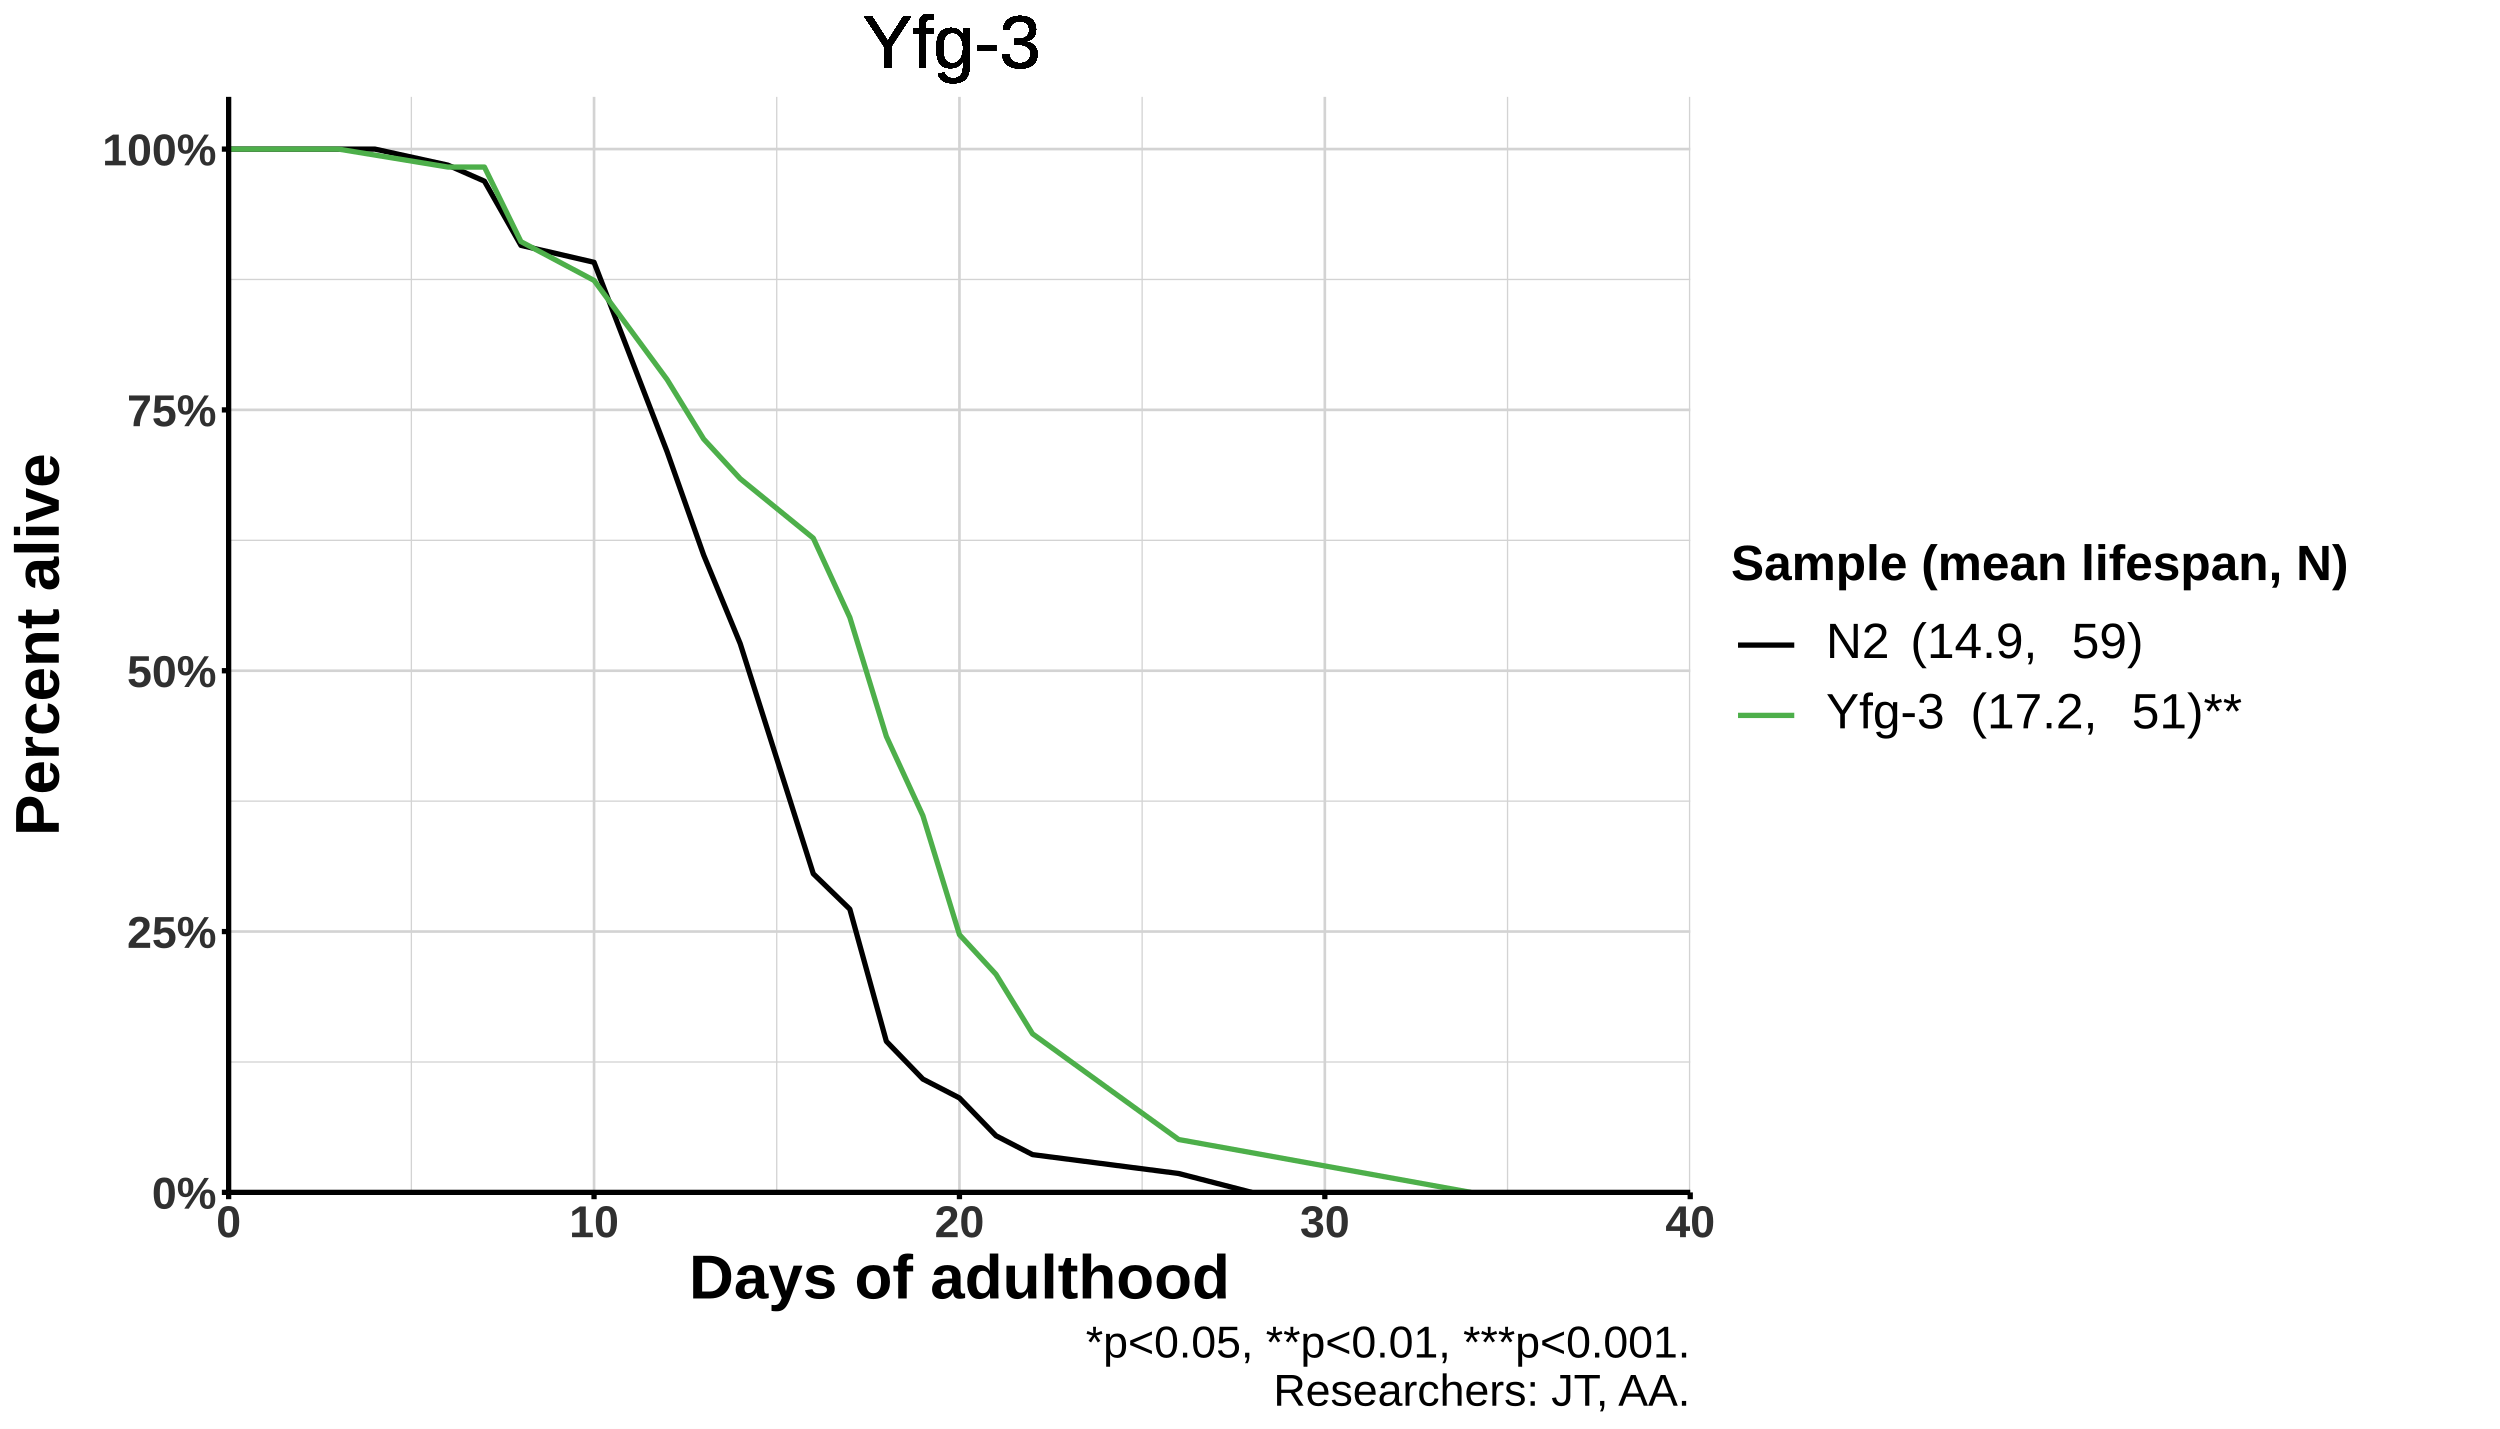
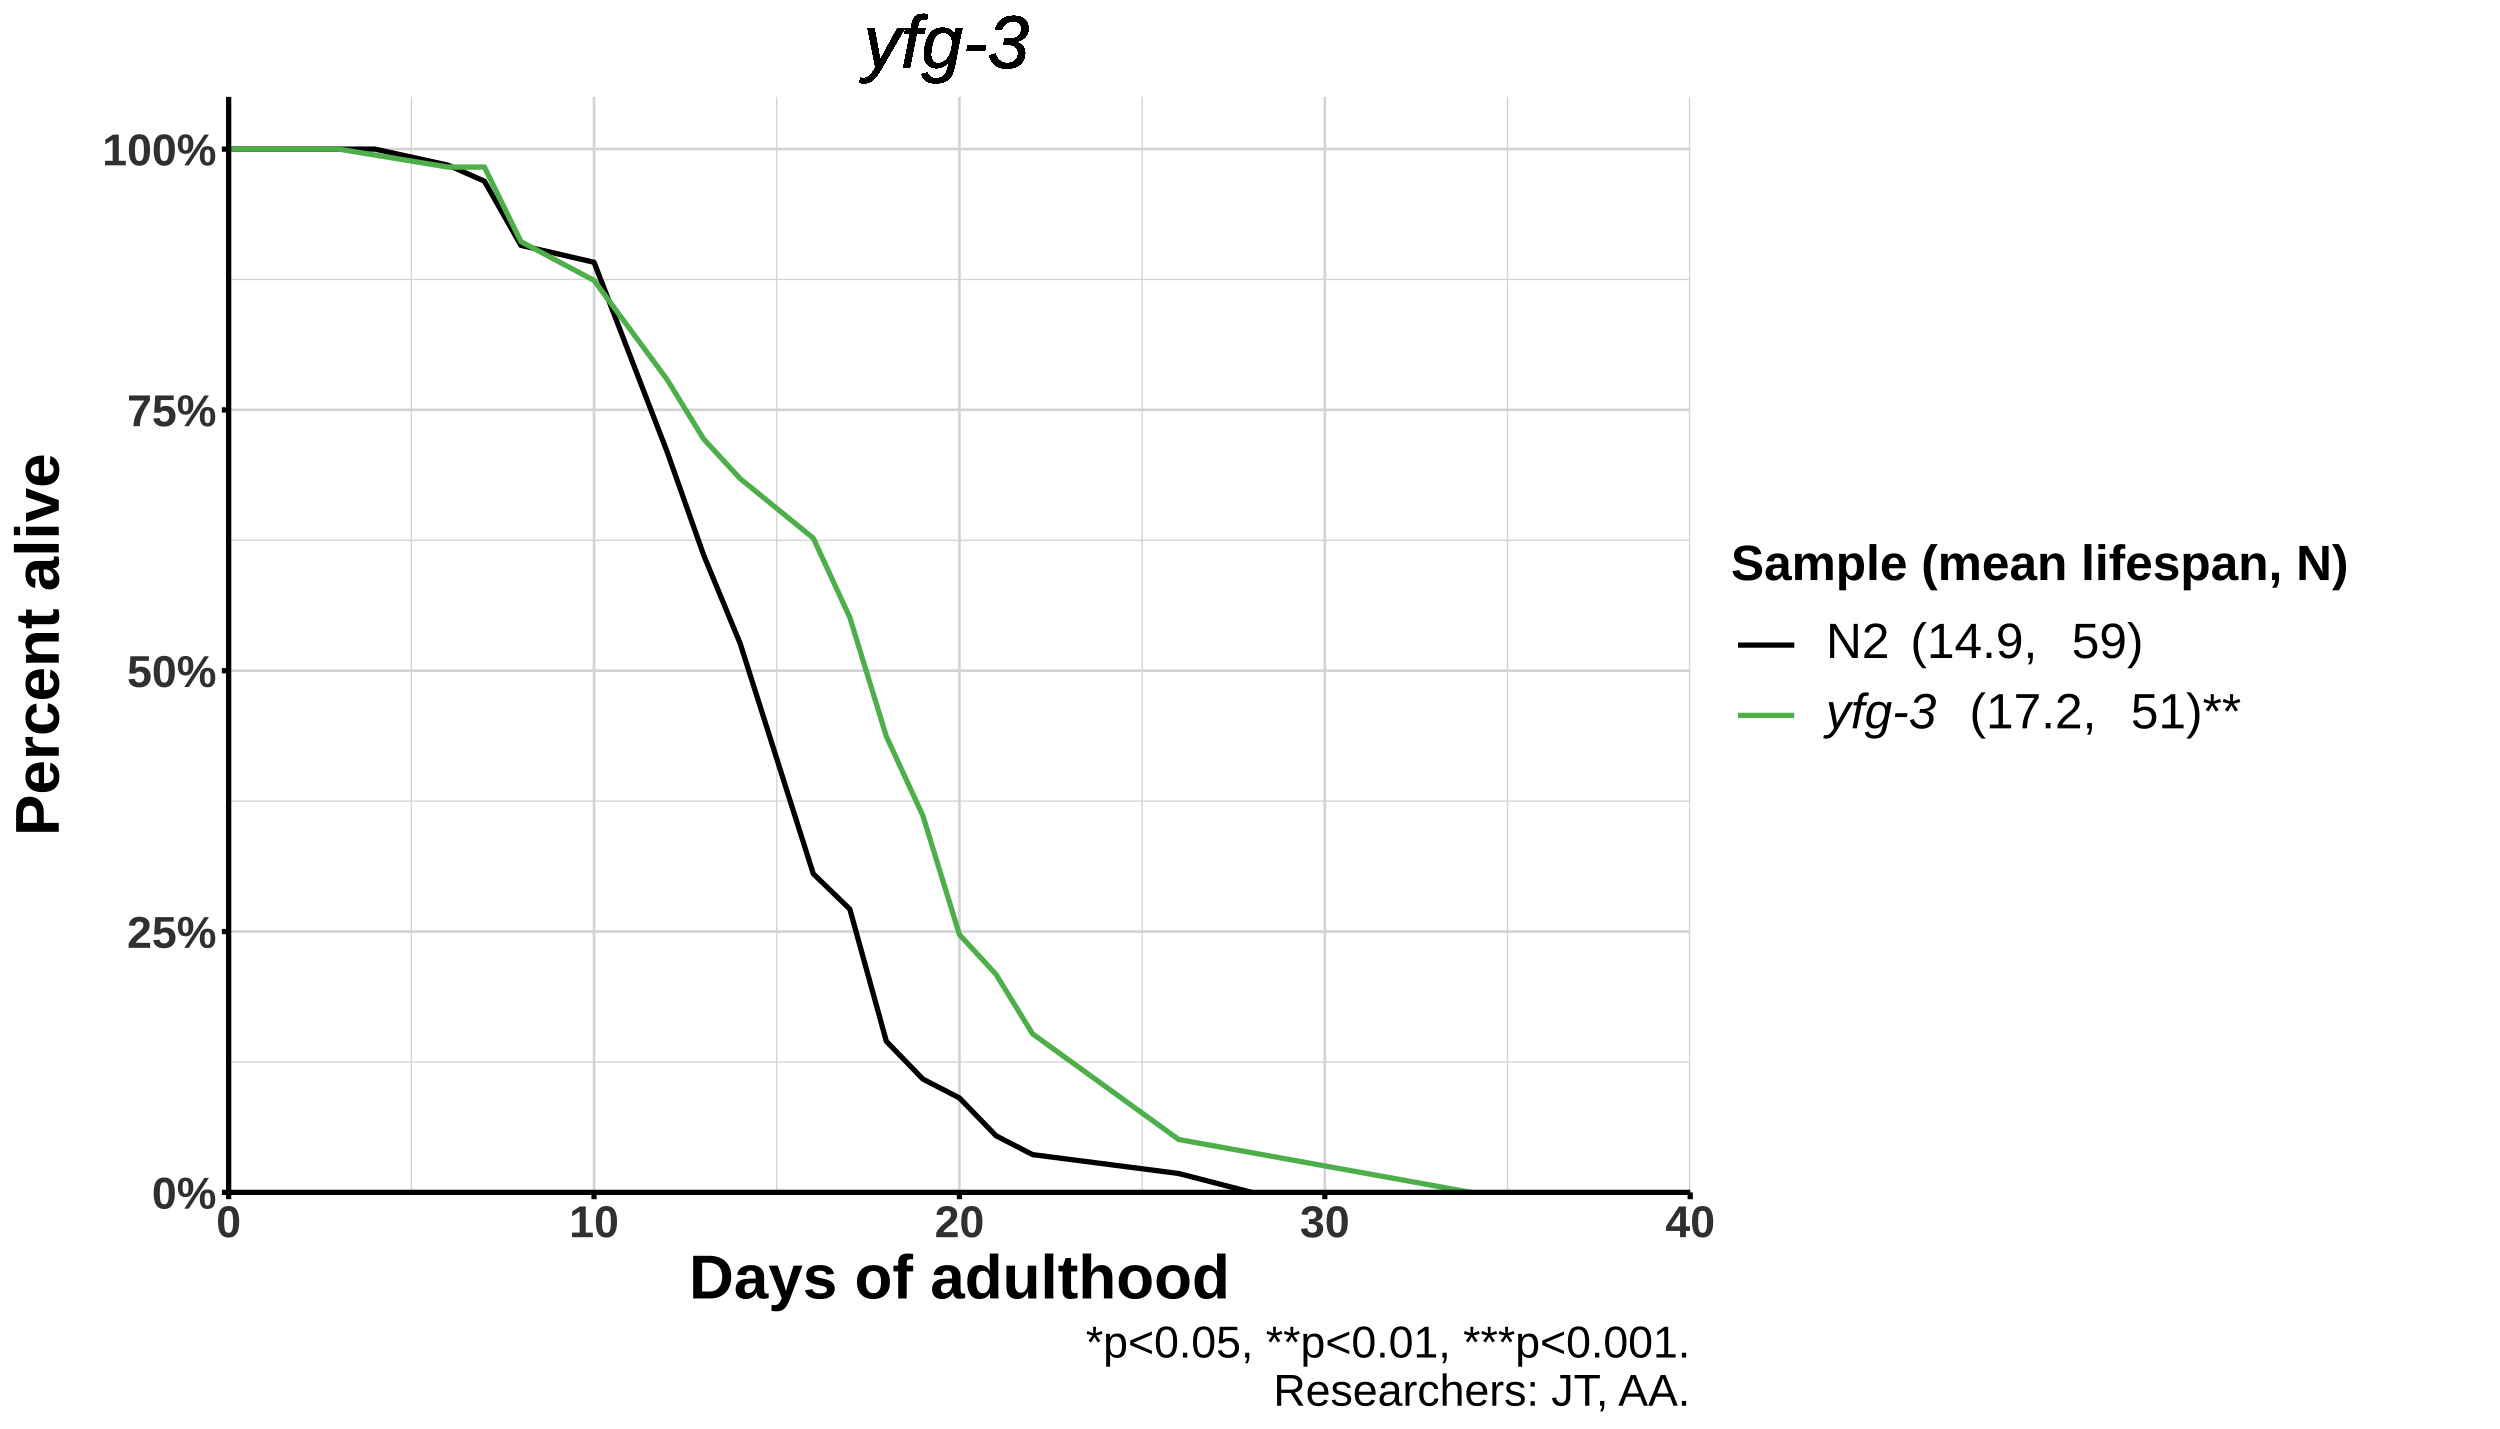
<svg xmlns="http://www.w3.org/2000/svg" class="svglite" width="1008.00pt" height="576.00pt" viewBox="0 0 1008.00 576.00">
  <defs>
    <style type="text/css">
    .svglite line, .svglite polyline, .svglite polygon, .svglite path, .svglite rect, .svglite circle {
      fill: none;
      stroke: #000000;
      stroke-linecap: round;
      stroke-linejoin: round;
      stroke-miterlimit: 10.00;
    }
    .svglite text {
      white-space: pre;
    }
  </style>
  </defs>
  <rect width="100%" height="100%" style="stroke: none; fill: #FFFFFF;" />
  <defs>
    <clipPath id="cpMC4wMHwxMDA4LjAwfDAuMDB8NTc2LjAw">
      <rect x="0.00" y="0.00" width="1008.00" height="576.00" />
    </clipPath>
  </defs>
  <g clip-path="url(#cpMC4wMHwxMDA4LjAwfDAuMDB8NTc2LjAw)">
    <rect x="0.00" y="0.00" width="1008.00" height="576.00" style="stroke-width: 1.07; stroke: #FFFFFF; fill: #FFFFFF;" />
  </g>
  <defs>
    <clipPath id="cpOTIuMTl8NjgxLjUwfDM5LjA3fDQ4MC43Nw==">
      <rect x="92.19" y="39.07" width="589.31" height="441.69" />
    </clipPath>
  </defs>
  <g clip-path="url(#cpOTIuMTl8NjgxLjUwfDM5LjA3fDQ4MC43Nw==)">
    <polyline points="92.19,428.19 681.50,428.19 " style="stroke-width: 0.53; stroke: #D3D3D3; stroke-linecap: butt;" />
    <polyline points="92.19,323.02 681.50,323.02 " style="stroke-width: 0.53; stroke: #D3D3D3; stroke-linecap: butt;" />
    <polyline points="92.19,217.86 681.50,217.86 " style="stroke-width: 0.53; stroke: #D3D3D3; stroke-linecap: butt;" />
    <polyline points="92.19,112.69 681.50,112.69 " style="stroke-width: 0.53; stroke: #D3D3D3; stroke-linecap: butt;" />
    <polyline points="165.86,480.77 165.86,39.07 " style="stroke-width: 0.53; stroke: #D3D3D3; stroke-linecap: butt;" />
    <polyline points="313.18,480.77 313.18,39.07 " style="stroke-width: 0.53; stroke: #D3D3D3; stroke-linecap: butt;" />
    <polyline points="460.51,480.77 460.51,39.07 " style="stroke-width: 0.53; stroke: #D3D3D3; stroke-linecap: butt;" />
    <polyline points="607.84,480.77 607.84,39.07 " style="stroke-width: 0.53; stroke: #D3D3D3; stroke-linecap: butt;" />
    <polyline points="92.19,480.77 681.50,480.77 " style="stroke-width: 1.07; stroke: #D3D3D3; stroke-linecap: butt;" />
    <polyline points="92.19,375.60 681.50,375.60 " style="stroke-width: 1.07; stroke: #D3D3D3; stroke-linecap: butt;" />
    <polyline points="92.19,270.44 681.50,270.44 " style="stroke-width: 1.07; stroke: #D3D3D3; stroke-linecap: butt;" />
    <polyline points="92.19,165.27 681.50,165.27 " style="stroke-width: 1.07; stroke: #D3D3D3; stroke-linecap: butt;" />
    <polyline points="92.19,60.11 681.50,60.11 " style="stroke-width: 1.07; stroke: #D3D3D3; stroke-linecap: butt;" />
    <polyline points="92.19,480.77 92.19,39.07 " style="stroke-width: 1.07; stroke: #D3D3D3; stroke-linecap: butt;" />
    <polyline points="239.52,480.77 239.52,39.07 " style="stroke-width: 1.07; stroke: #D3D3D3; stroke-linecap: butt;" />
    <polyline points="386.85,480.77 386.85,39.07 " style="stroke-width: 1.07; stroke: #D3D3D3; stroke-linecap: butt;" />
    <polyline points="534.17,480.77 534.17,39.07 " style="stroke-width: 1.07; stroke: #D3D3D3; stroke-linecap: butt;" />
    <polyline points="681.50,480.77 681.50,39.07 " style="stroke-width: 1.07; stroke: #D3D3D3; stroke-linecap: butt;" />
    <polyline points="92.19,60.11 151.12,60.11 180.59,66.58 195.32,73.05 210.05,98.94 239.52,105.76 268.98,182.15 283.72,223.82 298.45,259.50 327.92,352.29 342.65,366.57 357.38,419.86 372.11,435.09 386.85,442.70 401.58,457.93 416.31,465.54 475.24,473.16 504.71,480.77 " style="stroke-width: 2.13; stroke-linecap: butt;" />
    <polyline points="92.19,60.11 136.39,60.11 180.59,67.36 195.32,67.36 210.05,97.43 239.52,113.07 268.98,153.04 283.72,177.02 298.45,193.01 327.92,216.99 342.65,248.96 357.38,296.92 372.11,328.89 386.85,376.86 401.58,392.84 416.31,416.82 431.04,427.48 445.78,438.14 460.51,448.80 475.24,459.45 593.10,480.77 " style="stroke-width: 2.13; stroke: #4DAF4A; stroke-linecap: butt;" />
  </g>
  <g clip-path="url(#cpMC4wMHwxMDA4LjAwfDAuMDB8NTc2LjAw)">
    <polyline points="92.19,480.77 92.19,39.07 " style="stroke-width: 2.13; stroke-linecap: butt;" />
    <text x="87.26" y="487.33" text-anchor="end" style="font-size: 18.00px; font-weight: bold;fill: #303030; font-family: &quot;Arial&quot;;">0%</text>
    <text x="87.26" y="382.17" text-anchor="end" style="font-size: 18.00px; font-weight: bold;fill: #303030; font-family: &quot;Arial&quot;;">25%</text>
    <text x="87.26" y="277.00" text-anchor="end" style="font-size: 18.00px; font-weight: bold;fill: #303030; font-family: &quot;Arial&quot;;">50%</text>
    <text x="87.26" y="171.84" text-anchor="end" style="font-size: 18.00px; font-weight: bold;fill: #303030; font-family: &quot;Arial&quot;;">75%</text>
    <text x="87.26" y="66.67" text-anchor="end" style="font-size: 18.00px; font-weight: bold;fill: #303030; font-family: &quot;Arial&quot;;">100%</text>
    <polyline points="89.45,480.77 92.19,480.77 " style="stroke-width: 2.13; stroke-linecap: butt;" />
    <polyline points="89.45,375.60 92.19,375.60 " style="stroke-width: 2.13; stroke-linecap: butt;" />
    <polyline points="89.45,270.44 92.19,270.44 " style="stroke-width: 2.13; stroke-linecap: butt;" />
    <polyline points="89.45,165.27 92.19,165.27 " style="stroke-width: 2.13; stroke-linecap: butt;" />
    <polyline points="89.45,60.11 92.19,60.11 " style="stroke-width: 2.13; stroke-linecap: butt;" />
    <polyline points="92.19,480.77 681.50,480.77 " style="stroke-width: 2.13; stroke-linecap: butt;" />
    <polyline points="92.19,483.51 92.19,480.77 " style="stroke-width: 2.13; stroke-linecap: butt;" />
    <polyline points="239.52,483.51 239.52,480.77 " style="stroke-width: 2.13; stroke-linecap: butt;" />
    <polyline points="386.85,483.51 386.85,480.77 " style="stroke-width: 2.13; stroke-linecap: butt;" />
    <polyline points="534.17,483.51 534.17,480.77 " style="stroke-width: 2.13; stroke-linecap: butt;" />
    <polyline points="681.50,483.51 681.50,480.77 " style="stroke-width: 2.13; stroke-linecap: butt;" />
    <text x="92.19" y="498.83" text-anchor="middle" style="font-size: 18.00px; font-weight: bold;fill: #303030; font-family: &quot;Arial&quot;;">0</text>
    <text x="239.52" y="498.83" text-anchor="middle" style="font-size: 18.00px; font-weight: bold;fill: #303030; font-family: &quot;Arial&quot;;">10</text>
    <text x="386.85" y="498.83" text-anchor="middle" style="font-size: 18.00px; font-weight: bold;fill: #303030; font-family: &quot;Arial&quot;;">20</text>
    <text x="534.17" y="498.83" text-anchor="middle" style="font-size: 18.00px; font-weight: bold;fill: #303030; font-family: &quot;Arial&quot;;">30</text>
    <text x="681.50" y="498.83" text-anchor="middle" style="font-size: 18.00px; font-weight: bold;fill: #303030; font-family: &quot;Arial&quot;;">40</text>
    <text x="386.85" y="523.53" text-anchor="middle" style="font-size: 25.00px; font-weight: bold; font-family: &quot;Arial&quot;;">Days of adulthood</text>
    <text transform="translate(23.70,259.92) rotate(-90)" text-anchor="middle" style="font-size: 25.00px; font-weight: bold; font-family: &quot;Arial&quot;;">Percent alive</text>
    <text x="697.94" y="233.88" style="font-size: 20.00px; font-weight: bold; font-family: &quot;Arial&quot;;">Sample (mean lifespan, N)</text>
    <rect x="697.94" y="245.93" width="28.35" height="28.35" style="stroke-width: 1.07; stroke: none;" />
    <line x1="700.77" y1="260.10" x2="723.45" y2="260.10" style="stroke-width: 2.13; stroke-linecap: butt;" />
    <rect x="697.94" y="274.27" width="28.35" height="28.35" style="stroke-width: 1.07; stroke: none;" />
    <line x1="700.77" y1="288.45" x2="723.45" y2="288.45" style="stroke-width: 2.13; stroke: #4DAF4A; stroke-linecap: butt;" />
    <text x="736.25" y="265.31" style="font-size: 20.00px; font-family: &quot;Arial&quot;;">N2</text>
    <text x="770.29" y="265.31" style="font-size: 20.00px; font-family: &quot;Arial&quot;;">(14.9,</text>
    <text x="835.33" y="265.31" style="font-size: 20.00px; font-family: &quot;Arial&quot;;">59)</text>
-     <text x="736.25" y="293.66" style="font-size: 20.00px; font-family: &quot;Arial&quot;;">Yfg-3</text>
-     <text x="794.50" y="293.66" style="font-size: 20.00px; font-family: &quot;Arial&quot;;">(17.2,</text>
-     <text x="859.54" y="293.66" style="font-size: 20.00px; font-family: &quot;Arial&quot;;">51)**</text>
-     <text x="347.92" y="27.35" style="font-size: 30.00px; font-family: &quot;Arial&quot;;">Yfg-3</text>
-     <text x="347.92" y="27.35" style="font-size: 30.00px; font-family: &quot;Arial&quot;;">Yfg-3</text>
-     <text x="347.92" y="27.35" style="font-size: 30.00px; font-family: &quot;Arial&quot;;">Yfg-3</text>
-     <text x="347.92" y="27.35" style="font-size: 30.00px; font-family: &quot;Arial&quot;;">Yfg-3</text>
-     <text x="347.92" y="27.35" style="font-size: 30.00px; font-family: &quot;Arial&quot;;">Yfg-3</text>
-     <text x="347.92" y="27.35" style="font-size: 30.00px; font-family: &quot;Arial&quot;;">Yfg-3</text>
-     <text x="347.92" y="27.35" style="font-size: 30.00px; font-family: &quot;Arial&quot;;">Yfg-3</text>
-     <text x="347.92" y="27.35" style="font-size: 30.00px; font-family: &quot;Arial&quot;;">Yfg-3</text>
-     <text x="347.92" y="27.35" style="font-size: 30.00px; font-family: &quot;Arial&quot;;">Yfg-3</text>
-     <text x="347.92" y="27.35" style="font-size: 30.00px; font-family: &quot;Arial&quot;;">Yfg-3</text>
-     <text x="347.92" y="27.35" style="font-size: 30.00px; font-family: &quot;Arial&quot;;">Yfg-3</text>
-     <text x="347.92" y="27.35" style="font-size: 30.00px; font-family: &quot;Arial&quot;;">Yfg-3</text>
-     <text x="347.92" y="27.35" style="font-size: 30.00px; font-family: &quot;Arial&quot;;">Yfg-3</text>
-     <text x="347.92" y="27.35" style="font-size: 30.00px; font-family: &quot;Arial&quot;;">Yfg-3</text>
-     <text x="347.92" y="27.35" style="font-size: 30.00px; font-family: &quot;Arial&quot;;">Yfg-3</text>
-     <text x="347.92" y="27.35" style="font-size: 30.00px; font-family: &quot;Arial&quot;;">Yfg-3</text>
-     <text x="347.92" y="27.35" style="font-size: 30.00px; font-family: &quot;Arial&quot;;">Yfg-3</text>
-     <text x="347.92" y="27.35" style="font-size: 30.00px; font-family: &quot;Arial&quot;;">Yfg-3</text>
-     <text x="347.92" y="27.35" style="font-size: 30.00px; font-family: &quot;Arial&quot;;">Yfg-3</text>
-     <text x="347.92" y="27.35" style="font-size: 30.00px; font-family: &quot;Arial&quot;;">Yfg-3</text>
-     <text x="347.92" y="27.35" style="font-size: 30.00px; font-family: &quot;Arial&quot;;">Yfg-3</text>
-     <text x="347.92" y="27.35" style="font-size: 30.00px; font-family: &quot;Arial&quot;;">Yfg-3</text>
-     <text x="347.92" y="27.35" style="font-size: 30.00px; font-family: &quot;Arial&quot;;">Yfg-3</text>
-     <text x="347.92" y="27.35" style="font-size: 30.00px; font-family: &quot;Arial&quot;;">Yfg-3</text>
-     <text x="347.92" y="27.35" style="font-size: 30.00px; font-family: &quot;Arial&quot;;">Yfg-3</text>
-     <text x="347.92" y="27.35" style="font-size: 30.00px; font-family: &quot;Arial&quot;;">Yfg-3</text>
-     <text x="347.92" y="27.35" style="font-size: 30.00px; font-family: &quot;Arial&quot;;">Yfg-3</text>
-     <text x="347.92" y="27.35" style="font-size: 30.00px; font-family: &quot;Arial&quot;;">Yfg-3</text>
-     <text x="347.92" y="27.35" style="font-size: 30.00px; font-family: &quot;Arial&quot;;">Yfg-3</text>
-     <text x="347.92" y="27.35" style="font-size: 30.00px; font-family: &quot;Arial&quot;;">Yfg-3</text>
-     <text x="347.92" y="27.35" style="font-size: 30.00px; font-family: &quot;Arial&quot;;">Yfg-3</text>
-     <text x="347.92" y="27.35" style="font-size: 30.00px; font-family: &quot;Arial&quot;;">Yfg-3</text>
-     <text x="347.92" y="27.35" style="font-size: 30.00px; font-family: &quot;Arial&quot;;">Yfg-3</text>
-     <text x="347.92" y="27.35" style="font-size: 30.00px; font-family: &quot;Arial&quot;;">Yfg-3</text>
-     <text x="347.92" y="27.35" style="font-size: 30.00px; font-family: &quot;Arial&quot;;">Yfg-3</text>
-     <text x="347.92" y="27.35" style="font-size: 30.00px; font-family: &quot;Arial&quot;;">Yfg-3</text>
-     <text x="347.92" y="27.35" style="font-size: 30.00px; font-family: &quot;Arial&quot;;">Yfg-3</text>
-     <text x="347.92" y="27.35" style="font-size: 30.00px; font-family: &quot;Arial&quot;;">Yfg-3</text>
-     <text x="347.92" y="27.35" style="font-size: 30.00px; font-family: &quot;Arial&quot;;">Yfg-3</text>
-     <text x="347.92" y="27.35" style="font-size: 30.00px; font-family: &quot;Arial&quot;;">Yfg-3</text>
-     <text x="347.92" y="27.35" style="font-size: 30.00px; font-family: &quot;Arial&quot;;">Yfg-3</text>
-     <text x="347.92" y="27.35" style="font-size: 30.00px; font-family: &quot;Arial&quot;;">Yfg-3</text>
-     <text x="347.92" y="27.35" style="font-size: 30.00px; font-family: &quot;Arial&quot;;">Yfg-3</text>
-     <text x="347.92" y="27.35" style="font-size: 30.00px; font-family: &quot;Arial&quot;;">Yfg-3</text>
-     <text x="347.92" y="27.35" style="font-size: 30.00px; font-family: &quot;Arial&quot;;">Yfg-3</text>
-     <text x="347.92" y="27.35" style="font-size: 30.00px; font-family: &quot;Arial&quot;;">Yfg-3</text>
-     <text x="347.92" y="27.35" style="font-size: 30.00px; font-family: &quot;Arial&quot;;">Yfg-3</text>
-     <text x="347.92" y="27.35" style="font-size: 30.00px; font-family: &quot;Arial&quot;;">Yfg-3</text>
-     <text x="347.92" y="27.35" style="font-size: 30.00px; font-family: &quot;Arial&quot;;">Yfg-3</text>
-     <text x="347.92" y="27.35" style="font-size: 30.00px; font-family: &quot;Arial&quot;;">Yfg-3</text>
-     <text x="347.92" y="27.35" style="font-size: 30.00px; font-family: &quot;Arial&quot;;">Yfg-3</text>
-     <text x="347.92" y="27.35" style="font-size: 30.00px; font-family: &quot;Arial&quot;;">Yfg-3</text>
-     <text x="347.92" y="27.35" style="font-size: 30.00px; font-family: &quot;Arial&quot;;">Yfg-3</text>
-     <text x="347.92" y="27.35" style="font-size: 30.00px; font-family: &quot;Arial&quot;;">Yfg-3</text>
-     <text x="347.92" y="27.35" style="font-size: 30.00px; font-family: &quot;Arial&quot;;">Yfg-3</text>
-     <text x="347.92" y="27.35" style="font-size: 30.00px; font-family: &quot;Arial&quot;;">Yfg-3</text>
-     <text x="347.92" y="27.35" style="font-size: 30.00px; font-family: &quot;Arial&quot;;">Yfg-3</text>
-     <text x="347.92" y="27.35" style="font-size: 30.00px; font-family: &quot;Arial&quot;;">Yfg-3</text>
-     <text x="347.92" y="27.35" style="font-size: 30.00px; font-family: &quot;Arial&quot;;">Yfg-3</text>
+     <text x="736.25" y="293.66" style="font-size: 20.00px; font-style: italic; font-family: &quot;Arial&quot;;">yfg-3</text>
+     <text x="794.11" y="293.66" style="font-size: 20.00px; font-family: &quot;Arial&quot;;">(17.2,</text>
+     <text x="859.16" y="293.66" style="font-size: 20.00px; font-family: &quot;Arial&quot;;">51)**</text>
+     <text x="348.21" y="27.35" style="font-size: 30.00px; font-style: italic; font-family: &quot;Arial&quot;;">yfg-3</text>
+     <text x="348.21" y="27.35" style="font-size: 30.00px; font-style: italic; font-family: &quot;Arial&quot;;">yfg-3</text>
+     <text x="348.21" y="27.35" style="font-size: 30.00px; font-style: italic; font-family: &quot;Arial&quot;;">yfg-3</text>
+     <text x="348.21" y="27.35" style="font-size: 30.00px; font-style: italic; font-family: &quot;Arial&quot;;">yfg-3</text>
+     <text x="348.21" y="27.35" style="font-size: 30.00px; font-style: italic; font-family: &quot;Arial&quot;;">yfg-3</text>
+     <text x="348.21" y="27.35" style="font-size: 30.00px; font-style: italic; font-family: &quot;Arial&quot;;">yfg-3</text>
+     <text x="348.21" y="27.35" style="font-size: 30.00px; font-style: italic; font-family: &quot;Arial&quot;;">yfg-3</text>
+     <text x="348.21" y="27.35" style="font-size: 30.00px; font-style: italic; font-family: &quot;Arial&quot;;">yfg-3</text>
+     <text x="348.21" y="27.35" style="font-size: 30.00px; font-style: italic; font-family: &quot;Arial&quot;;">yfg-3</text>
+     <text x="348.21" y="27.35" style="font-size: 30.00px; font-style: italic; font-family: &quot;Arial&quot;;">yfg-3</text>
+     <text x="348.21" y="27.35" style="font-size: 30.00px; font-style: italic; font-family: &quot;Arial&quot;;">yfg-3</text>
+     <text x="348.21" y="27.35" style="font-size: 30.00px; font-style: italic; font-family: &quot;Arial&quot;;">yfg-3</text>
+     <text x="348.21" y="27.35" style="font-size: 30.00px; font-style: italic; font-family: &quot;Arial&quot;;">yfg-3</text>
+     <text x="348.21" y="27.35" style="font-size: 30.00px; font-style: italic; font-family: &quot;Arial&quot;;">yfg-3</text>
+     <text x="348.21" y="27.35" style="font-size: 30.00px; font-style: italic; font-family: &quot;Arial&quot;;">yfg-3</text>
+     <text x="348.21" y="27.35" style="font-size: 30.00px; font-style: italic; font-family: &quot;Arial&quot;;">yfg-3</text>
+     <text x="348.21" y="27.35" style="font-size: 30.00px; font-style: italic; font-family: &quot;Arial&quot;;">yfg-3</text>
+     <text x="348.21" y="27.35" style="font-size: 30.00px; font-style: italic; font-family: &quot;Arial&quot;;">yfg-3</text>
+     <text x="348.21" y="27.35" style="font-size: 30.00px; font-style: italic; font-family: &quot;Arial&quot;;">yfg-3</text>
+     <text x="348.21" y="27.35" style="font-size: 30.00px; font-style: italic; font-family: &quot;Arial&quot;;">yfg-3</text>
+     <text x="348.21" y="27.35" style="font-size: 30.00px; font-style: italic; font-family: &quot;Arial&quot;;">yfg-3</text>
+     <text x="348.21" y="27.35" style="font-size: 30.00px; font-style: italic; font-family: &quot;Arial&quot;;">yfg-3</text>
+     <text x="348.21" y="27.35" style="font-size: 30.00px; font-style: italic; font-family: &quot;Arial&quot;;">yfg-3</text>
+     <text x="348.21" y="27.35" style="font-size: 30.00px; font-style: italic; font-family: &quot;Arial&quot;;">yfg-3</text>
+     <text x="348.21" y="27.35" style="font-size: 30.00px; font-style: italic; font-family: &quot;Arial&quot;;">yfg-3</text>
+     <text x="348.21" y="27.35" style="font-size: 30.00px; font-style: italic; font-family: &quot;Arial&quot;;">yfg-3</text>
+     <text x="348.21" y="27.35" style="font-size: 30.00px; font-style: italic; font-family: &quot;Arial&quot;;">yfg-3</text>
+     <text x="348.21" y="27.35" style="font-size: 30.00px; font-style: italic; font-family: &quot;Arial&quot;;">yfg-3</text>
+     <text x="348.21" y="27.35" style="font-size: 30.00px; font-style: italic; font-family: &quot;Arial&quot;;">yfg-3</text>
+     <text x="348.21" y="27.35" style="font-size: 30.00px; font-style: italic; font-family: &quot;Arial&quot;;">yfg-3</text>
+     <text x="348.21" y="27.35" style="font-size: 30.00px; font-style: italic; font-family: &quot;Arial&quot;;">yfg-3</text>
+     <text x="348.21" y="27.35" style="font-size: 30.00px; font-style: italic; font-family: &quot;Arial&quot;;">yfg-3</text>
+     <text x="348.21" y="27.35" style="font-size: 30.00px; font-style: italic; font-family: &quot;Arial&quot;;">yfg-3</text>
+     <text x="348.21" y="27.35" style="font-size: 30.00px; font-style: italic; font-family: &quot;Arial&quot;;">yfg-3</text>
+     <text x="348.21" y="27.35" style="font-size: 30.00px; font-style: italic; font-family: &quot;Arial&quot;;">yfg-3</text>
+     <text x="348.21" y="27.35" style="font-size: 30.00px; font-style: italic; font-family: &quot;Arial&quot;;">yfg-3</text>
+     <text x="348.21" y="27.35" style="font-size: 30.00px; font-style: italic; font-family: &quot;Arial&quot;;">yfg-3</text>
+     <text x="348.21" y="27.35" style="font-size: 30.00px; font-style: italic; font-family: &quot;Arial&quot;;">yfg-3</text>
+     <text x="348.21" y="27.35" style="font-size: 30.00px; font-style: italic; font-family: &quot;Arial&quot;;">yfg-3</text>
+     <text x="348.21" y="27.35" style="font-size: 30.00px; font-style: italic; font-family: &quot;Arial&quot;;">yfg-3</text>
+     <text x="348.21" y="27.35" style="font-size: 30.00px; font-style: italic; font-family: &quot;Arial&quot;;">yfg-3</text>
+     <text x="348.21" y="27.35" style="font-size: 30.00px; font-style: italic; font-family: &quot;Arial&quot;;">yfg-3</text>
+     <text x="348.21" y="27.35" style="font-size: 30.00px; font-style: italic; font-family: &quot;Arial&quot;;">yfg-3</text>
+     <text x="348.21" y="27.35" style="font-size: 30.00px; font-style: italic; font-family: &quot;Arial&quot;;">yfg-3</text>
+     <text x="348.21" y="27.35" style="font-size: 30.00px; font-style: italic; font-family: &quot;Arial&quot;;">yfg-3</text>
+     <text x="348.21" y="27.35" style="font-size: 30.00px; font-style: italic; font-family: &quot;Arial&quot;;">yfg-3</text>
+     <text x="348.21" y="27.35" style="font-size: 30.00px; font-style: italic; font-family: &quot;Arial&quot;;">yfg-3</text>
+     <text x="348.21" y="27.35" style="font-size: 30.00px; font-style: italic; font-family: &quot;Arial&quot;;">yfg-3</text>
+     <text x="348.21" y="27.35" style="font-size: 30.00px; font-style: italic; font-family: &quot;Arial&quot;;">yfg-3</text>
+     <text x="348.21" y="27.35" style="font-size: 30.00px; font-style: italic; font-family: &quot;Arial&quot;;">yfg-3</text>
+     <text x="348.21" y="27.35" style="font-size: 30.00px; font-style: italic; font-family: &quot;Arial&quot;;">yfg-3</text>
+     <text x="348.21" y="27.35" style="font-size: 30.00px; font-style: italic; font-family: &quot;Arial&quot;;">yfg-3</text>
+     <text x="348.21" y="27.35" style="font-size: 30.00px; font-style: italic; font-family: &quot;Arial&quot;;">yfg-3</text>
+     <text x="348.21" y="27.35" style="font-size: 30.00px; font-style: italic; font-family: &quot;Arial&quot;;">yfg-3</text>
+     <text x="348.21" y="27.35" style="font-size: 30.00px; font-style: italic; font-family: &quot;Arial&quot;;">yfg-3</text>
+     <text x="348.21" y="27.35" style="font-size: 30.00px; font-style: italic; font-family: &quot;Arial&quot;;">yfg-3</text>
+     <text x="348.21" y="27.35" style="font-size: 30.00px; font-style: italic; font-family: &quot;Arial&quot;;">yfg-3</text>
+     <text x="348.21" y="27.35" style="font-size: 30.00px; font-style: italic; font-family: &quot;Arial&quot;;">yfg-3</text>
+     <text x="348.21" y="27.35" style="font-size: 30.00px; font-style: italic; font-family: &quot;Arial&quot;;">yfg-3</text>
    <text x="681.50" y="547.34" text-anchor="end" style="font-size: 18.00px; font-family: &quot;Arial&quot;;">*p&lt;0.05, **p&lt;0.01, ***p&lt;0.001.</text>
    <text x="681.50" y="566.78" text-anchor="end" style="font-size: 18.00px; font-family: &quot;Arial&quot;;">Researchers: JT, AA.</text>
  </g>
</svg>
